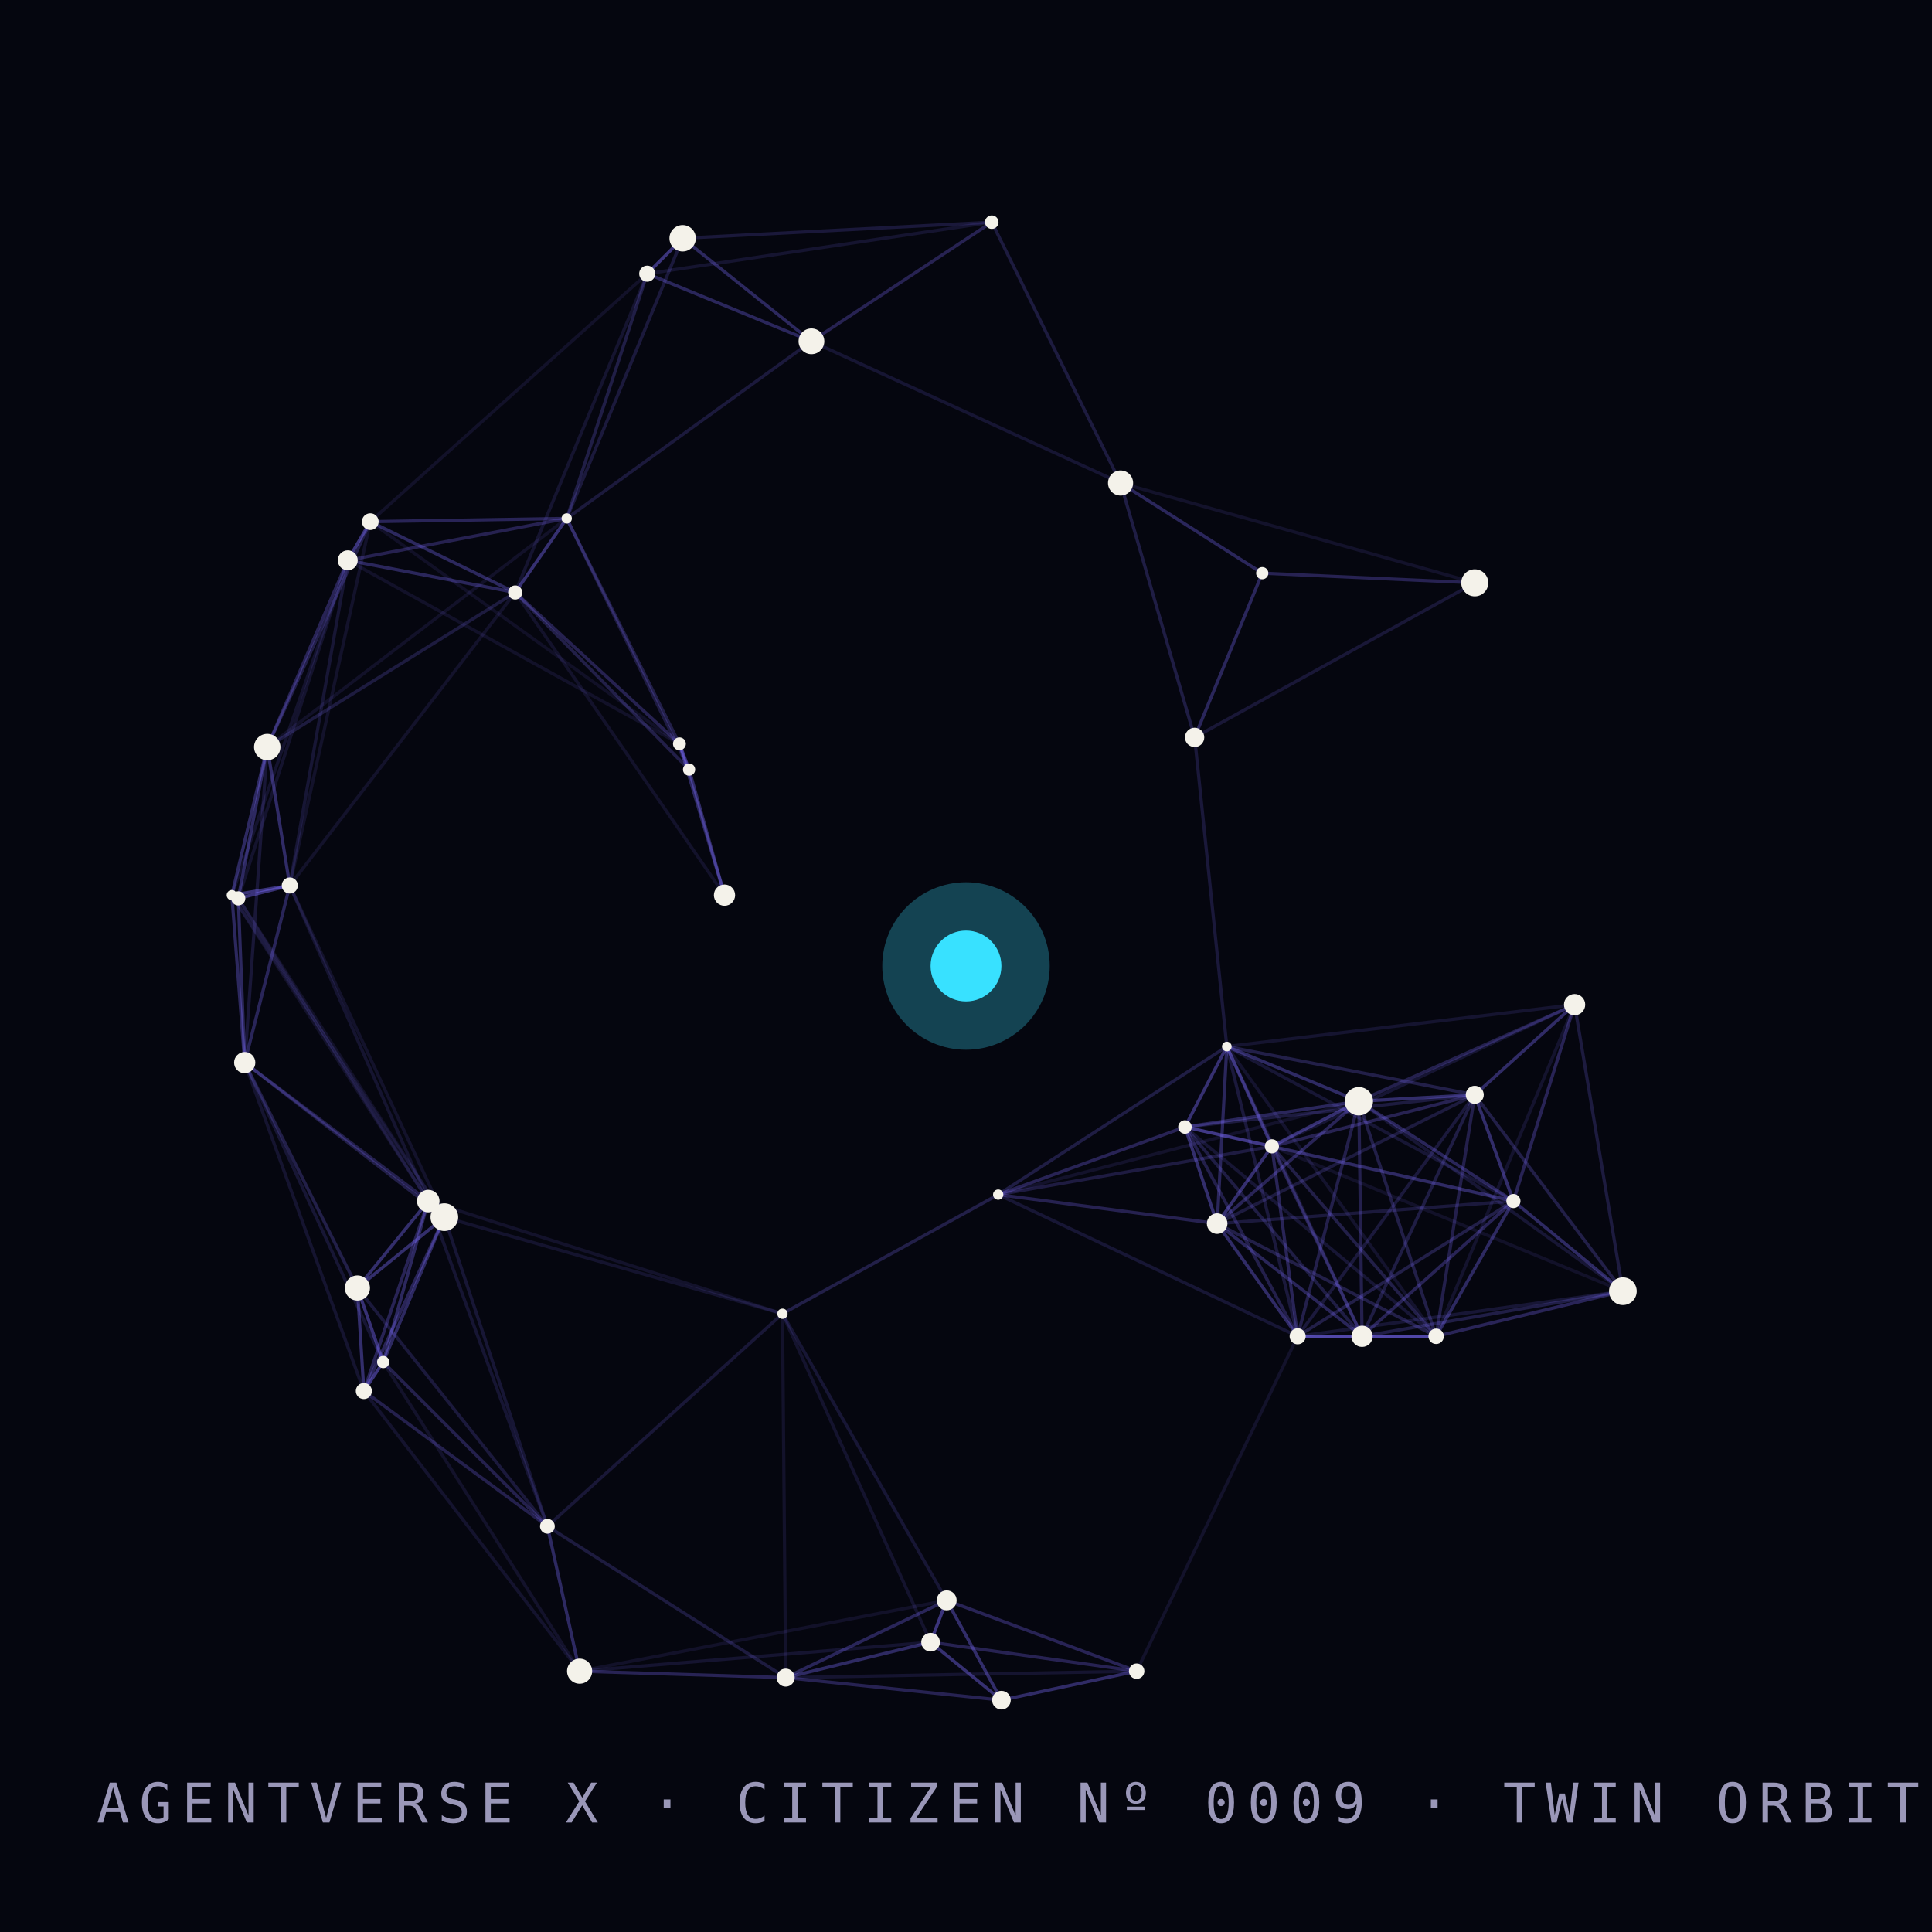
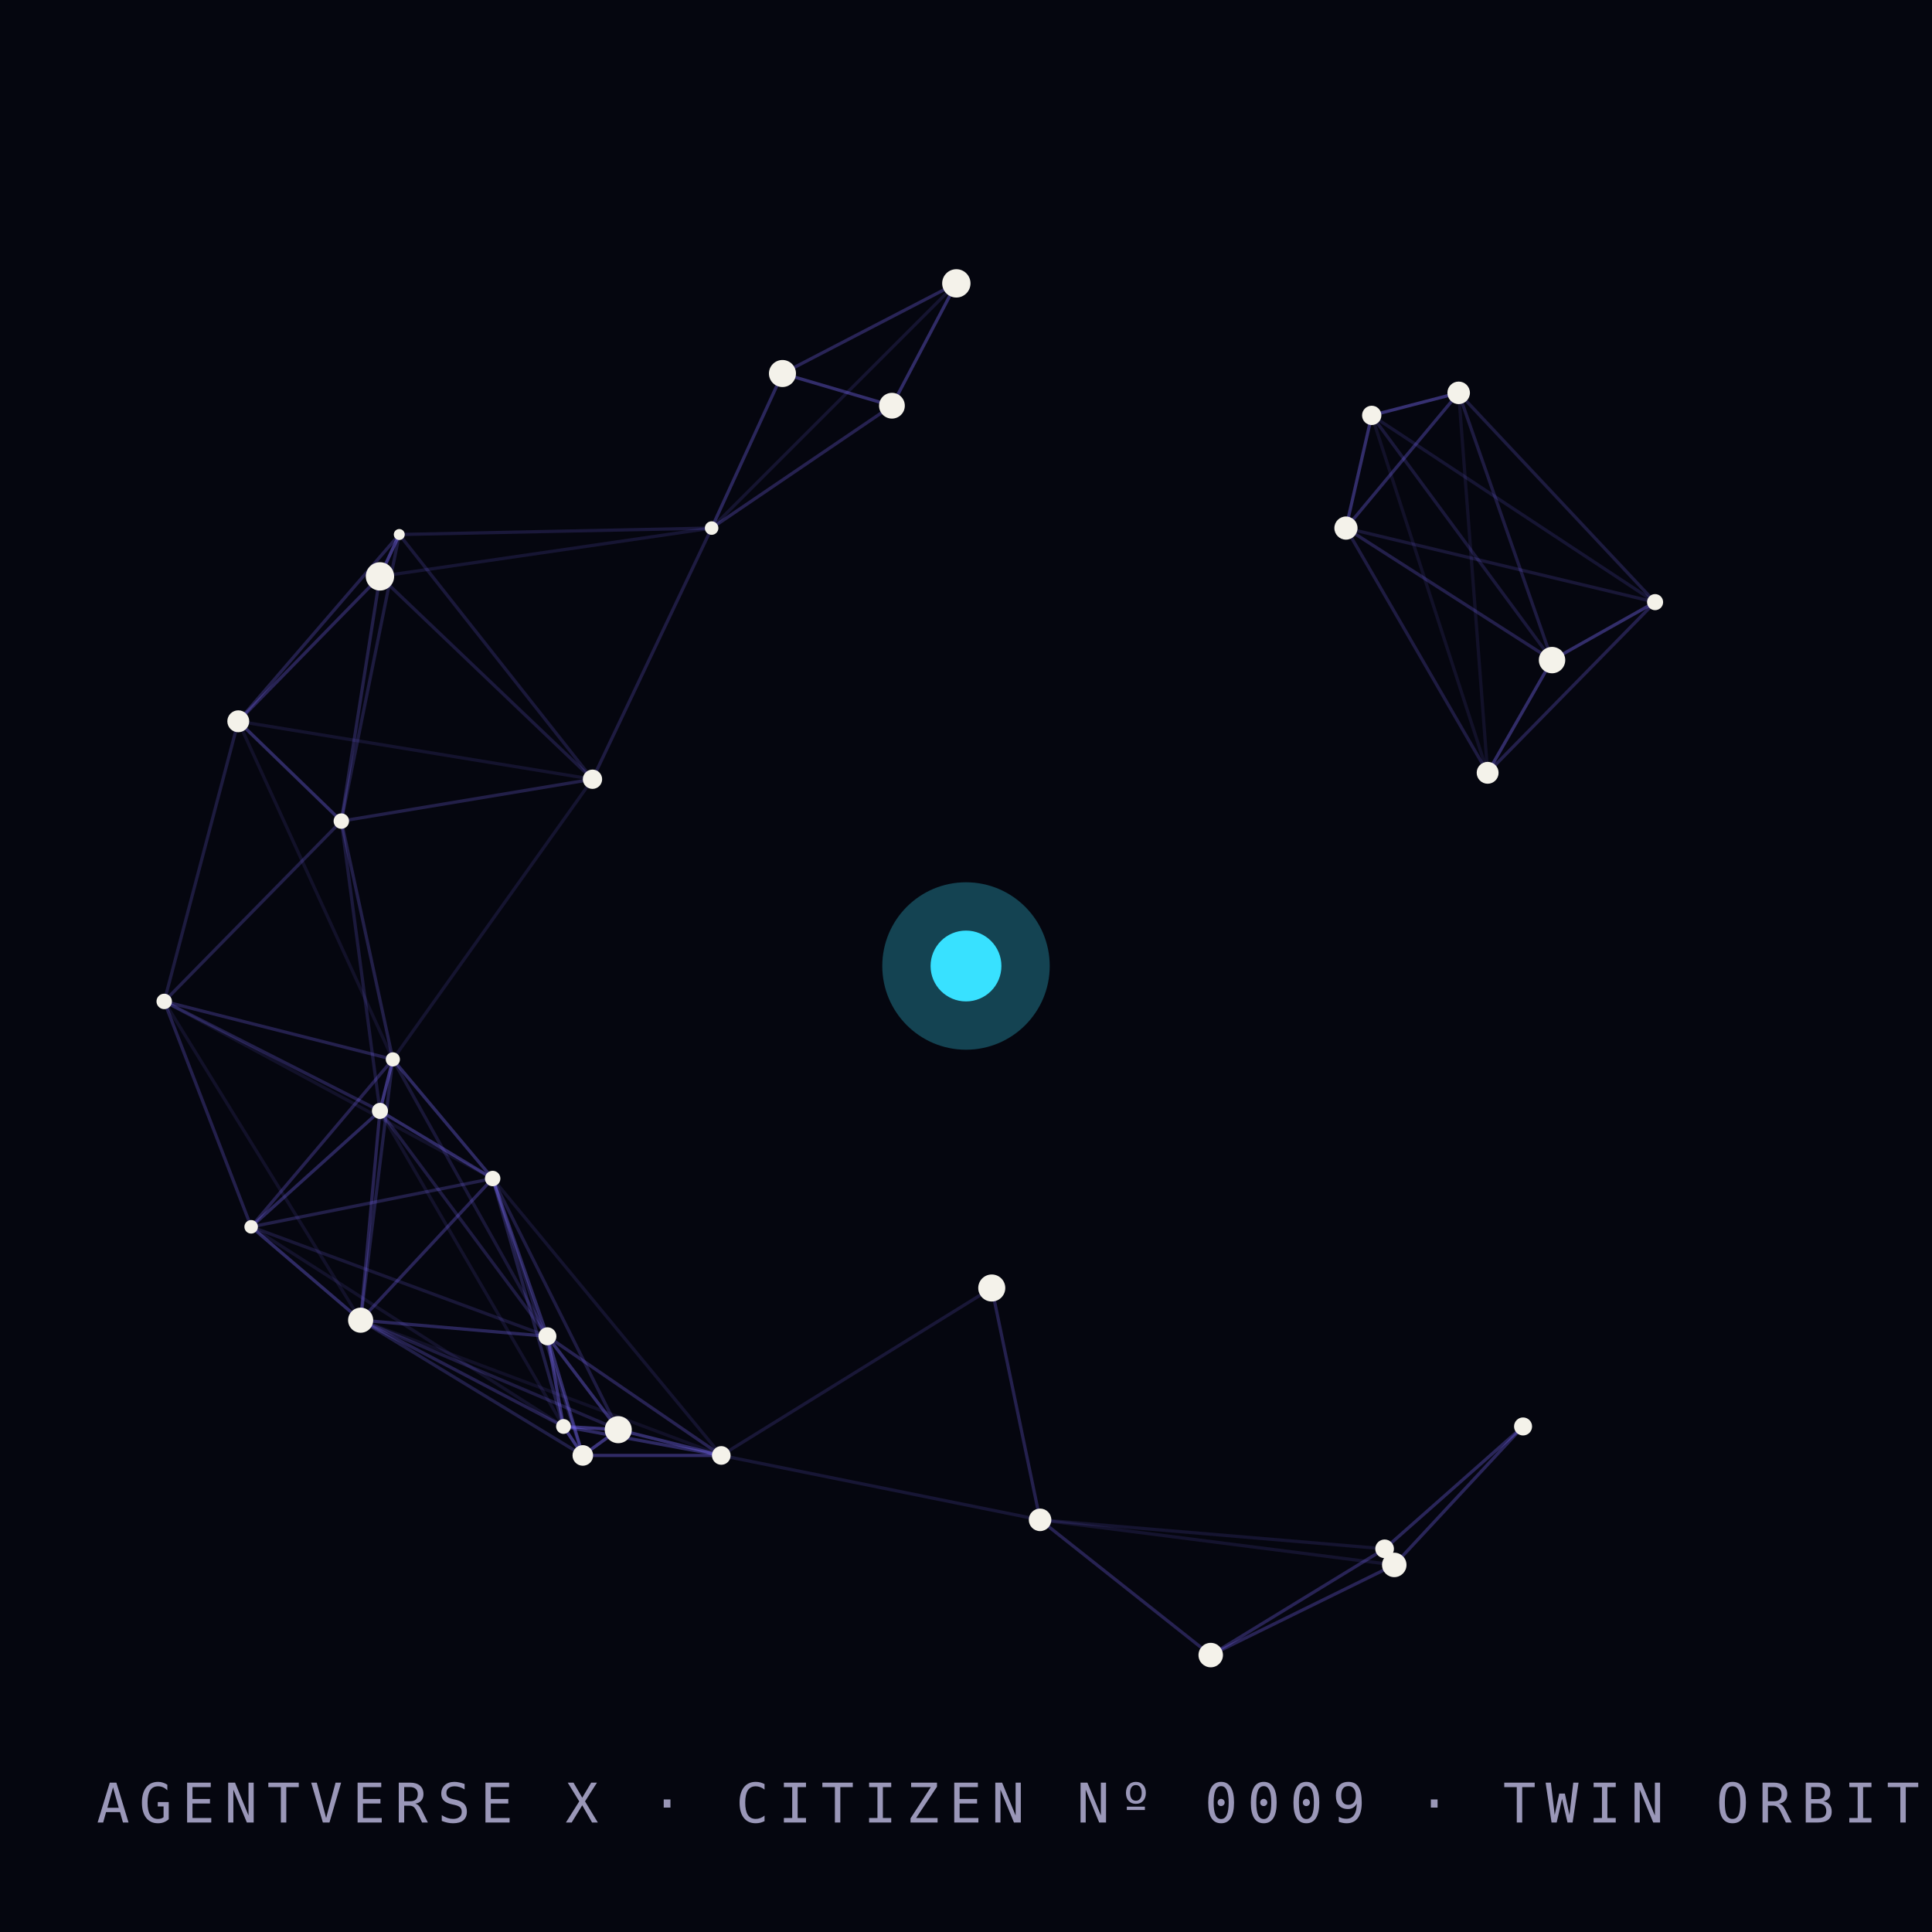
<svg xmlns="http://www.w3.org/2000/svg" width="600" height="600" viewBox="0 0 600 600">
  <rect width="600" height="600" fill="#05060f" />
-   <line x1="289" y1="510" x2="294" y2="497" stroke="#7c6cff" stroke-width="1" opacity="0.45" />
-   <line x1="289" y1="510" x2="244" y2="521" stroke="#7c6cff" stroke-width="1" opacity="0.35" />
-   <line x1="289" y1="510" x2="180" y2="519" stroke="#7c6cff" stroke-width="1" opacity="0.14" />
-   <line x1="289" y1="510" x2="353" y2="519" stroke="#7c6cff" stroke-width="1" opacity="0.28" />
-   <line x1="289" y1="510" x2="243" y2="408" stroke="#7c6cff" stroke-width="1" opacity="0.13" />
-   <line x1="289" y1="510" x2="311" y2="528" stroke="#7c6cff" stroke-width="1" opacity="0.41" />
-   <line x1="371" y1="229" x2="348" y2="150" stroke="#7c6cff" stroke-width="1" opacity="0.22" />
-   <line x1="371" y1="229" x2="392" y2="178" stroke="#7c6cff" stroke-width="1" opacity="0.32" />
-   <line x1="371" y1="229" x2="458" y2="181" stroke="#7c6cff" stroke-width="1" opacity="0.17" />
-   <line x1="371" y1="229" x2="381" y2="325" stroke="#7c6cff" stroke-width="1" opacity="0.18" />
-   <line x1="176" y1="161" x2="214" y2="239" stroke="#7c6cff" stroke-width="1" opacity="0.21" />
-   <line x1="176" y1="161" x2="252" y2="106" stroke="#7c6cff" stroke-width="1" opacity="0.19" />
-   <line x1="176" y1="161" x2="211" y2="231" stroke="#7c6cff" stroke-width="1" opacity="0.24" />
-   <line x1="176" y1="161" x2="160" y2="184" stroke="#7c6cff" stroke-width="1" opacity="0.41" />
-   <line x1="176" y1="161" x2="201" y2="85" stroke="#7c6cff" stroke-width="1" opacity="0.23" />
-   <line x1="176" y1="161" x2="83" y2="232" stroke="#7c6cff" stroke-width="1" opacity="0.11" />
-   <line x1="176" y1="161" x2="108" y2="174" stroke="#7c6cff" stroke-width="1" opacity="0.27" />
-   <line x1="176" y1="161" x2="212" y2="74" stroke="#7c6cff" stroke-width="1" opacity="0.19" />
-   <line x1="176" y1="161" x2="115" y2="162" stroke="#7c6cff" stroke-width="1" opacity="0.30" />
-   <line x1="214" y1="239" x2="211" y2="231" stroke="#7c6cff" stroke-width="1" opacity="0.47" />
-   <line x1="214" y1="239" x2="160" y2="184" stroke="#7c6cff" stroke-width="1" opacity="0.24" />
-   <line x1="214" y1="239" x2="225" y2="278" stroke="#7c6cff" stroke-width="1" opacity="0.36" />
-   <line x1="308" y1="69" x2="348" y2="150" stroke="#7c6cff" stroke-width="1" opacity="0.20" />
-   <line x1="308" y1="69" x2="252" y2="106" stroke="#7c6cff" stroke-width="1" opacity="0.28" />
-   <line x1="308" y1="69" x2="201" y2="85" stroke="#7c6cff" stroke-width="1" opacity="0.14" />
-   <line x1="308" y1="69" x2="212" y2="74" stroke="#7c6cff" stroke-width="1" opacity="0.18" />
-   <line x1="113" y1="432" x2="76" y2="330" stroke="#7c6cff" stroke-width="1" opacity="0.14" />
-   <line x1="113" y1="432" x2="133" y2="373" stroke="#7c6cff" stroke-width="1" opacity="0.29" />
-   <line x1="113" y1="432" x2="170" y2="474" stroke="#7c6cff" stroke-width="1" opacity="0.26" />
-   <line x1="113" y1="432" x2="119" y2="423" stroke="#7c6cff" stroke-width="1" opacity="0.46" />
-   <line x1="113" y1="432" x2="111" y2="400" stroke="#7c6cff" stroke-width="1" opacity="0.39" />
-   <line x1="113" y1="432" x2="138" y2="378" stroke="#7c6cff" stroke-width="1" opacity="0.30" />
-   <line x1="113" y1="432" x2="180" y2="519" stroke="#7c6cff" stroke-width="1" opacity="0.13" />
-   <line x1="348" y1="150" x2="252" y2="106" stroke="#7c6cff" stroke-width="1" opacity="0.15" />
-   <line x1="348" y1="150" x2="392" y2="178" stroke="#7c6cff" stroke-width="1" opacity="0.32" />
-   <line x1="348" y1="150" x2="458" y2="181" stroke="#7c6cff" stroke-width="1" opacity="0.12" />
-   <line x1="310" y1="371" x2="368" y2="350" stroke="#7c6cff" stroke-width="1" opacity="0.29" />
-   <line x1="310" y1="371" x2="403" y2="415" stroke="#7c6cff" stroke-width="1" opacity="0.16" />
-   <line x1="310" y1="371" x2="381" y2="325" stroke="#7c6cff" stroke-width="1" opacity="0.22" />
-   <line x1="310" y1="371" x2="378" y2="380" stroke="#7c6cff" stroke-width="1" opacity="0.27" />
-   <line x1="310" y1="371" x2="422" y2="342" stroke="#7c6cff" stroke-width="1" opacity="0.12" />
-   <line x1="310" y1="371" x2="243" y2="408" stroke="#7c6cff" stroke-width="1" opacity="0.24" />
-   <line x1="310" y1="371" x2="395" y2="356" stroke="#7c6cff" stroke-width="1" opacity="0.21" />
-   <line x1="252" y1="106" x2="201" y2="85" stroke="#7c6cff" stroke-width="1" opacity="0.32" />
-   <line x1="252" y1="106" x2="212" y2="74" stroke="#7c6cff" stroke-width="1" opacity="0.33" />
-   <line x1="211" y1="231" x2="160" y2="184" stroke="#7c6cff" stroke-width="1" opacity="0.27" />
-   <line x1="211" y1="231" x2="108" y2="174" stroke="#7c6cff" stroke-width="1" opacity="0.11" />
-   <line x1="211" y1="231" x2="225" y2="278" stroke="#7c6cff" stroke-width="1" opacity="0.34" />
-   <line x1="211" y1="231" x2="115" y2="162" stroke="#7c6cff" stroke-width="1" opacity="0.10" />
-   <line x1="458" y1="340" x2="504" y2="401" stroke="#7c6cff" stroke-width="1" opacity="0.24" />
-   <line x1="458" y1="340" x2="423" y2="415" stroke="#7c6cff" stroke-width="1" opacity="0.22" />
-   <line x1="458" y1="340" x2="368" y2="350" stroke="#7c6cff" stroke-width="1" opacity="0.20" />
-   <line x1="458" y1="340" x2="403" y2="415" stroke="#7c6cff" stroke-width="1" opacity="0.19" />
-   <line x1="458" y1="340" x2="381" y2="325" stroke="#7c6cff" stroke-width="1" opacity="0.24" />
-   <line x1="458" y1="340" x2="470" y2="373" stroke="#7c6cff" stroke-width="1" opacity="0.38" />
-   <line x1="458" y1="340" x2="378" y2="380" stroke="#7c6cff" stroke-width="1" opacity="0.20" />
-   <line x1="458" y1="340" x2="422" y2="342" stroke="#7c6cff" stroke-width="1" opacity="0.38" />
-   <line x1="458" y1="340" x2="446" y2="415" stroke="#7c6cff" stroke-width="1" opacity="0.25" />
-   <line x1="458" y1="340" x2="489" y2="312" stroke="#7c6cff" stroke-width="1" opacity="0.36" />
-   <line x1="458" y1="340" x2="395" y2="356" stroke="#7c6cff" stroke-width="1" opacity="0.28" />
-   <line x1="76" y1="330" x2="133" y2="373" stroke="#7c6cff" stroke-width="1" opacity="0.26" />
-   <line x1="76" y1="330" x2="119" y2="423" stroke="#7c6cff" stroke-width="1" opacity="0.16" />
-   <line x1="76" y1="330" x2="111" y2="400" stroke="#7c6cff" stroke-width="1" opacity="0.24" />
-   <line x1="76" y1="330" x2="74" y2="279" stroke="#7c6cff" stroke-width="1" opacity="0.33" />
-   <line x1="76" y1="330" x2="72" y2="278" stroke="#7c6cff" stroke-width="1" opacity="0.33" />
-   <line x1="76" y1="330" x2="138" y2="378" stroke="#7c6cff" stroke-width="1" opacity="0.24" />
-   <line x1="76" y1="330" x2="83" y2="232" stroke="#7c6cff" stroke-width="1" opacity="0.17" />
-   <line x1="76" y1="330" x2="90" y2="275" stroke="#7c6cff" stroke-width="1" opacity="0.31" />
-   <line x1="133" y1="373" x2="170" y2="474" stroke="#7c6cff" stroke-width="1" opacity="0.15" />
-   <line x1="133" y1="373" x2="119" y2="423" stroke="#7c6cff" stroke-width="1" opacity="0.33" />
-   <line x1="133" y1="373" x2="111" y2="400" stroke="#7c6cff" stroke-width="1" opacity="0.39" />
-   <line x1="133" y1="373" x2="74" y2="279" stroke="#7c6cff" stroke-width="1" opacity="0.13" />
-   <line x1="133" y1="373" x2="72" y2="278" stroke="#7c6cff" stroke-width="1" opacity="0.12" />
-   <line x1="133" y1="373" x2="138" y2="378" stroke="#7c6cff" stroke-width="1" opacity="0.48" />
-   <line x1="133" y1="373" x2="90" y2="275" stroke="#7c6cff" stroke-width="1" opacity="0.14" />
-   <line x1="133" y1="373" x2="243" y2="408" stroke="#7c6cff" stroke-width="1" opacity="0.12" />
-   <line x1="504" y1="401" x2="423" y2="415" stroke="#7c6cff" stroke-width="1" opacity="0.23" />
-   <line x1="504" y1="401" x2="403" y2="415" stroke="#7c6cff" stroke-width="1" opacity="0.16" />
-   <line x1="504" y1="401" x2="470" y2="373" stroke="#7c6cff" stroke-width="1" opacity="0.35" />
-   <line x1="504" y1="401" x2="422" y2="342" stroke="#7c6cff" stroke-width="1" opacity="0.16" />
-   <line x1="504" y1="401" x2="446" y2="415" stroke="#7c6cff" stroke-width="1" opacity="0.30" />
-   <line x1="504" y1="401" x2="489" y2="312" stroke="#7c6cff" stroke-width="1" opacity="0.20" />
-   <line x1="504" y1="401" x2="395" y2="356" stroke="#7c6cff" stroke-width="1" opacity="0.11" />
-   <line x1="160" y1="184" x2="201" y2="85" stroke="#7c6cff" stroke-width="1" opacity="0.14" />
-   <line x1="160" y1="184" x2="83" y2="232" stroke="#7c6cff" stroke-width="1" opacity="0.20" />
-   <line x1="160" y1="184" x2="90" y2="275" stroke="#7c6cff" stroke-width="1" opacity="0.12" />
-   <line x1="160" y1="184" x2="108" y2="174" stroke="#7c6cff" stroke-width="1" opacity="0.32" />
-   <line x1="160" y1="184" x2="225" y2="278" stroke="#7c6cff" stroke-width="1" opacity="0.12" />
-   <line x1="160" y1="184" x2="115" y2="162" stroke="#7c6cff" stroke-width="1" opacity="0.33" />
-   <line x1="201" y1="85" x2="212" y2="74" stroke="#7c6cff" stroke-width="1" opacity="0.45" />
-   <line x1="201" y1="85" x2="115" y2="162" stroke="#7c6cff" stroke-width="1" opacity="0.11" />
-   <line x1="392" y1="178" x2="458" y2="181" stroke="#7c6cff" stroke-width="1" opacity="0.28" />
-   <line x1="170" y1="474" x2="119" y2="423" stroke="#7c6cff" stroke-width="1" opacity="0.26" />
-   <line x1="170" y1="474" x2="111" y2="400" stroke="#7c6cff" stroke-width="1" opacity="0.19" />
-   <line x1="170" y1="474" x2="138" y2="378" stroke="#7c6cff" stroke-width="1" opacity="0.16" />
-   <line x1="170" y1="474" x2="244" y2="521" stroke="#7c6cff" stroke-width="1" opacity="0.20" />
-   <line x1="170" y1="474" x2="180" y2="519" stroke="#7c6cff" stroke-width="1" opacity="0.34" />
-   <line x1="170" y1="474" x2="243" y2="408" stroke="#7c6cff" stroke-width="1" opacity="0.17" />
-   <line x1="423" y1="415" x2="368" y2="350" stroke="#7c6cff" stroke-width="1" opacity="0.22" />
-   <line x1="423" y1="415" x2="403" y2="415" stroke="#7c6cff" stroke-width="1" opacity="0.43" />
-   <line x1="423" y1="415" x2="381" y2="325" stroke="#7c6cff" stroke-width="1" opacity="0.17" />
-   <line x1="423" y1="415" x2="470" y2="373" stroke="#7c6cff" stroke-width="1" opacity="0.29" />
-   <line x1="423" y1="415" x2="378" y2="380" stroke="#7c6cff" stroke-width="1" opacity="0.31" />
-   <line x1="423" y1="415" x2="422" y2="342" stroke="#7c6cff" stroke-width="1" opacity="0.26" />
-   <line x1="423" y1="415" x2="446" y2="415" stroke="#7c6cff" stroke-width="1" opacity="0.42" />
-   <line x1="423" y1="415" x2="395" y2="356" stroke="#7c6cff" stroke-width="1" opacity="0.28" />
-   <line x1="294" y1="497" x2="244" y2="521" stroke="#7c6cff" stroke-width="1" opacity="0.31" />
-   <line x1="294" y1="497" x2="180" y2="519" stroke="#7c6cff" stroke-width="1" opacity="0.11" />
-   <line x1="294" y1="497" x2="353" y2="519" stroke="#7c6cff" stroke-width="1" opacity="0.29" />
-   <line x1="294" y1="497" x2="243" y2="408" stroke="#7c6cff" stroke-width="1" opacity="0.16" />
-   <line x1="294" y1="497" x2="311" y2="528" stroke="#7c6cff" stroke-width="1" opacity="0.38" />
-   <line x1="368" y1="350" x2="403" y2="415" stroke="#7c6cff" stroke-width="1" opacity="0.25" />
-   <line x1="368" y1="350" x2="381" y2="325" stroke="#7c6cff" stroke-width="1" opacity="0.41" />
-   <line x1="368" y1="350" x2="470" y2="373" stroke="#7c6cff" stroke-width="1" opacity="0.15" />
-   <line x1="368" y1="350" x2="378" y2="380" stroke="#7c6cff" stroke-width="1" opacity="0.39" />
-   <line x1="368" y1="350" x2="422" y2="342" stroke="#7c6cff" stroke-width="1" opacity="0.32" />
-   <line x1="368" y1="350" x2="446" y2="415" stroke="#7c6cff" stroke-width="1" opacity="0.16" />
-   <line x1="368" y1="350" x2="395" y2="356" stroke="#7c6cff" stroke-width="1" opacity="0.41" />
-   <line x1="403" y1="415" x2="381" y2="325" stroke="#7c6cff" stroke-width="1" opacity="0.19" />
-   <line x1="403" y1="415" x2="470" y2="373" stroke="#7c6cff" stroke-width="1" opacity="0.24" />
-   <line x1="403" y1="415" x2="378" y2="380" stroke="#7c6cff" stroke-width="1" opacity="0.36" />
-   <line x1="403" y1="415" x2="422" y2="342" stroke="#7c6cff" stroke-width="1" opacity="0.25" />
-   <line x1="403" y1="415" x2="446" y2="415" stroke="#7c6cff" stroke-width="1" opacity="0.36" />
-   <line x1="403" y1="415" x2="353" y2="519" stroke="#7c6cff" stroke-width="1" opacity="0.12" />
-   <line x1="403" y1="415" x2="395" y2="356" stroke="#7c6cff" stroke-width="1" opacity="0.30" />
-   <line x1="119" y1="423" x2="111" y2="400" stroke="#7c6cff" stroke-width="1" opacity="0.42" />
-   <line x1="119" y1="423" x2="138" y2="378" stroke="#7c6cff" stroke-width="1" opacity="0.34" />
-   <line x1="119" y1="423" x2="180" y2="519" stroke="#7c6cff" stroke-width="1" opacity="0.12" />
-   <line x1="111" y1="400" x2="138" y2="378" stroke="#7c6cff" stroke-width="1" opacity="0.39" />
-   <line x1="381" y1="325" x2="470" y2="373" stroke="#7c6cff" stroke-width="1" opacity="0.16" />
-   <line x1="381" y1="325" x2="378" y2="380" stroke="#7c6cff" stroke-width="1" opacity="0.32" />
-   <line x1="381" y1="325" x2="422" y2="342" stroke="#7c6cff" stroke-width="1" opacity="0.35" />
-   <line x1="381" y1="325" x2="446" y2="415" stroke="#7c6cff" stroke-width="1" opacity="0.13" />
-   <line x1="381" y1="325" x2="489" y2="312" stroke="#7c6cff" stroke-width="1" opacity="0.14" />
-   <line x1="381" y1="325" x2="395" y2="356" stroke="#7c6cff" stroke-width="1" opacity="0.39" />
-   <line x1="74" y1="279" x2="72" y2="278" stroke="#7c6cff" stroke-width="1" opacity="0.49" />
-   <line x1="74" y1="279" x2="138" y2="378" stroke="#7c6cff" stroke-width="1" opacity="0.11" />
-   <line x1="74" y1="279" x2="83" y2="232" stroke="#7c6cff" stroke-width="1" opacity="0.34" />
-   <line x1="74" y1="279" x2="90" y2="275" stroke="#7c6cff" stroke-width="1" opacity="0.44" />
-   <line x1="74" y1="279" x2="108" y2="174" stroke="#7c6cff" stroke-width="1" opacity="0.13" />
-   <line x1="72" y1="278" x2="138" y2="378" stroke="#7c6cff" stroke-width="1" opacity="0.10" />
-   <line x1="72" y1="278" x2="83" y2="232" stroke="#7c6cff" stroke-width="1" opacity="0.34" />
-   <line x1="72" y1="278" x2="90" y2="275" stroke="#7c6cff" stroke-width="1" opacity="0.44" />
-   <line x1="72" y1="278" x2="108" y2="174" stroke="#7c6cff" stroke-width="1" opacity="0.13" />
-   <line x1="470" y1="373" x2="378" y2="380" stroke="#7c6cff" stroke-width="1" opacity="0.19" />
-   <line x1="470" y1="373" x2="422" y2="342" stroke="#7c6cff" stroke-width="1" opacity="0.31" />
-   <line x1="470" y1="373" x2="446" y2="415" stroke="#7c6cff" stroke-width="1" opacity="0.34" />
-   <line x1="470" y1="373" x2="489" y2="312" stroke="#7c6cff" stroke-width="1" opacity="0.29" />
-   <line x1="470" y1="373" x2="395" y2="356" stroke="#7c6cff" stroke-width="1" opacity="0.24" />
-   <line x1="138" y1="378" x2="90" y2="275" stroke="#7c6cff" stroke-width="1" opacity="0.12" />
-   <line x1="138" y1="378" x2="243" y2="408" stroke="#7c6cff" stroke-width="1" opacity="0.13" />
-   <line x1="244" y1="521" x2="180" y2="519" stroke="#7c6cff" stroke-width="1" opacity="0.29" />
-   <line x1="244" y1="521" x2="353" y2="519" stroke="#7c6cff" stroke-width="1" opacity="0.14" />
-   <line x1="244" y1="521" x2="243" y2="408" stroke="#7c6cff" stroke-width="1" opacity="0.12" />
-   <line x1="244" y1="521" x2="311" y2="528" stroke="#7c6cff" stroke-width="1" opacity="0.28" />
-   <line x1="83" y1="232" x2="90" y2="275" stroke="#7c6cff" stroke-width="1" opacity="0.36" />
-   <line x1="83" y1="232" x2="108" y2="174" stroke="#7c6cff" stroke-width="1" opacity="0.29" />
-   <line x1="83" y1="232" x2="115" y2="162" stroke="#7c6cff" stroke-width="1" opacity="0.24" />
-   <line x1="90" y1="275" x2="108" y2="174" stroke="#7c6cff" stroke-width="1" opacity="0.16" />
-   <line x1="90" y1="275" x2="115" y2="162" stroke="#7c6cff" stroke-width="1" opacity="0.12" />
-   <line x1="378" y1="380" x2="422" y2="342" stroke="#7c6cff" stroke-width="1" opacity="0.30" />
-   <line x1="378" y1="380" x2="446" y2="415" stroke="#7c6cff" stroke-width="1" opacity="0.24" />
-   <line x1="378" y1="380" x2="395" y2="356" stroke="#7c6cff" stroke-width="1" opacity="0.40" />
-   <line x1="108" y1="174" x2="115" y2="162" stroke="#7c6cff" stroke-width="1" opacity="0.45" />
-   <line x1="422" y1="342" x2="446" y2="415" stroke="#7c6cff" stroke-width="1" opacity="0.24" />
-   <line x1="422" y1="342" x2="489" y2="312" stroke="#7c6cff" stroke-width="1" opacity="0.26" />
-   <line x1="422" y1="342" x2="395" y2="356" stroke="#7c6cff" stroke-width="1" opacity="0.40" />
-   <line x1="446" y1="415" x2="489" y2="312" stroke="#7c6cff" stroke-width="1" opacity="0.13" />
-   <line x1="446" y1="415" x2="395" y2="356" stroke="#7c6cff" stroke-width="1" opacity="0.24" />
-   <line x1="353" y1="519" x2="311" y2="528" stroke="#7c6cff" stroke-width="1" opacity="0.36" />
-   <line x1="489" y1="312" x2="395" y2="356" stroke="#7c6cff" stroke-width="1" opacity="0.15" />
-   <circle cx="289" cy="510" r="2.9" fill="#f4f2ea" />
-   <circle cx="371" cy="229" r="3.0" fill="#f4f2ea" />
-   <circle cx="176" cy="161" r="1.6" fill="#f4f2ea" />
-   <circle cx="214" cy="239" r="1.9" fill="#f4f2ea" />
-   <circle cx="308" cy="69" r="2.1" fill="#f4f2ea" />
-   <circle cx="113" cy="432" r="2.5" fill="#f4f2ea" />
-   <circle cx="348" cy="150" r="3.9" fill="#f4f2ea" />
-   <circle cx="310" cy="371" r="1.6" fill="#f4f2ea" />
-   <circle cx="252" cy="106" r="4.0" fill="#f4f2ea" />
-   <circle cx="211" cy="231" r="2.0" fill="#f4f2ea" />
-   <circle cx="458" cy="340" r="2.8" fill="#f4f2ea" />
-   <circle cx="76" cy="330" r="3.3" fill="#f4f2ea" />
-   <circle cx="133" cy="373" r="3.5" fill="#f4f2ea" />
-   <circle cx="504" cy="401" r="4.3" fill="#f4f2ea" />
-   <circle cx="160" cy="184" r="2.2" fill="#f4f2ea" />
-   <circle cx="201" cy="85" r="2.5" fill="#f4f2ea" />
-   <circle cx="392" cy="178" r="1.9" fill="#f4f2ea" />
-   <circle cx="170" cy="474" r="2.3" fill="#f4f2ea" />
-   <circle cx="423" cy="415" r="3.3" fill="#f4f2ea" />
-   <circle cx="294" cy="497" r="3.1" fill="#f4f2ea" />
-   <circle cx="458" cy="181" r="4.2" fill="#f4f2ea" />
-   <circle cx="368" cy="350" r="2.1" fill="#f4f2ea" />
-   <circle cx="403" cy="415" r="2.5" fill="#f4f2ea" />
-   <circle cx="119" cy="423" r="1.9" fill="#f4f2ea" />
-   <circle cx="111" cy="400" r="3.9" fill="#f4f2ea" />
-   <circle cx="381" cy="325" r="1.5" fill="#f4f2ea" />
-   <circle cx="74" cy="279" r="2.2" fill="#f4f2ea" />
-   <circle cx="72" cy="278" r="1.6" fill="#f4f2ea" />
-   <circle cx="470" cy="373" r="2.2" fill="#f4f2ea" />
-   <circle cx="138" cy="378" r="4.3" fill="#f4f2ea" />
-   <circle cx="244" cy="521" r="2.8" fill="#f4f2ea" />
-   <circle cx="180" cy="519" r="3.9" fill="#f4f2ea" />
-   <circle cx="83" cy="232" r="4.1" fill="#f4f2ea" />
-   <circle cx="90" cy="275" r="2.5" fill="#f4f2ea" />
-   <circle cx="378" cy="380" r="3.2" fill="#f4f2ea" />
-   <circle cx="108" cy="174" r="3.1" fill="#f4f2ea" />
-   <circle cx="422" cy="342" r="4.4" fill="#f4f2ea" />
-   <circle cx="446" cy="415" r="2.4" fill="#f4f2ea" />
-   <circle cx="225" cy="278" r="3.3" fill="#f4f2ea" />
-   <circle cx="212" cy="74" r="4.1" fill="#f4f2ea" />
-   <circle cx="353" cy="519" r="2.4" fill="#f4f2ea" />
-   <circle cx="489" cy="312" r="3.3" fill="#f4f2ea" />
-   <circle cx="243" cy="408" r="1.6" fill="#f4f2ea" />
-   <circle cx="115" cy="162" r="2.6" fill="#f4f2ea" />
-   <circle cx="395" cy="356" r="2.2" fill="#f4f2ea" />
-   <circle cx="311" cy="528" r="2.9" fill="#f4f2ea" />
+   <line x1="184" y1="242" x2="118" y2="179" stroke="#7c6cff" stroke-width="1" opacity="0.19" />
+   <line x1="184" y1="242" x2="221" y2="164" stroke="#7c6cff" stroke-width="1" opacity="0.21" />
+   <line x1="184" y1="242" x2="124" y2="166" stroke="#7c6cff" stroke-width="1" opacity="0.18" />
+   <line x1="184" y1="242" x2="122" y2="329" stroke="#7c6cff" stroke-width="1" opacity="0.14" />
+   <line x1="184" y1="242" x2="74" y2="224" stroke="#7c6cff" stroke-width="1" opacity="0.13" />
+   <line x1="184" y1="242" x2="106" y2="255" stroke="#7c6cff" stroke-width="1" opacity="0.24" />
+   <line x1="224" y1="452" x2="181" y2="452" stroke="#7c6cff" stroke-width="1" opacity="0.36" />
+   <line x1="224" y1="452" x2="112" y2="410" stroke="#7c6cff" stroke-width="1" opacity="0.10" />
+   <line x1="224" y1="452" x2="153" y2="366" stroke="#7c6cff" stroke-width="1" opacity="0.13" />
+   <line x1="224" y1="452" x2="175" y2="443" stroke="#7c6cff" stroke-width="1" opacity="0.34" />
+   <line x1="224" y1="452" x2="323" y2="472" stroke="#7c6cff" stroke-width="1" opacity="0.16" />
+   <line x1="224" y1="452" x2="308" y2="400" stroke="#7c6cff" stroke-width="1" opacity="0.17" />
+   <line x1="224" y1="452" x2="192" y2="444" stroke="#7c6cff" stroke-width="1" opacity="0.39" />
+   <line x1="224" y1="452" x2="170" y2="415" stroke="#7c6cff" stroke-width="1" opacity="0.28" />
+   <line x1="514" y1="187" x2="462" y2="240" stroke="#7c6cff" stroke-width="1" opacity="0.25" />
+   <line x1="514" y1="187" x2="426" y2="129" stroke="#7c6cff" stroke-width="1" opacity="0.15" />
+   <line x1="514" y1="187" x2="453" y2="122" stroke="#7c6cff" stroke-width="1" opacity="0.20" />
+   <line x1="514" y1="187" x2="418" y2="164" stroke="#7c6cff" stroke-width="1" opacity="0.17" />
+   <line x1="514" y1="187" x2="482" y2="205" stroke="#7c6cff" stroke-width="1" opacity="0.38" />
+   <line x1="181" y1="452" x2="112" y2="410" stroke="#7c6cff" stroke-width="1" opacity="0.23" />
+   <line x1="181" y1="452" x2="153" y2="366" stroke="#7c6cff" stroke-width="1" opacity="0.20" />
+   <line x1="181" y1="452" x2="175" y2="443" stroke="#7c6cff" stroke-width="1" opacity="0.46" />
+   <line x1="181" y1="452" x2="192" y2="444" stroke="#7c6cff" stroke-width="1" opacity="0.45" />
+   <line x1="181" y1="452" x2="170" y2="415" stroke="#7c6cff" stroke-width="1" opacity="0.37" />
+   <line x1="118" y1="179" x2="221" y2="164" stroke="#7c6cff" stroke-width="1" opacity="0.15" />
+   <line x1="118" y1="179" x2="124" y2="166" stroke="#7c6cff" stroke-width="1" opacity="0.45" />
+   <line x1="118" y1="179" x2="74" y2="224" stroke="#7c6cff" stroke-width="1" opacity="0.29" />
+   <line x1="118" y1="179" x2="106" y2="255" stroke="#7c6cff" stroke-width="1" opacity="0.24" />
+   <line x1="112" y1="410" x2="153" y2="366" stroke="#7c6cff" stroke-width="1" opacity="0.30" />
+   <line x1="112" y1="410" x2="175" y2="443" stroke="#7c6cff" stroke-width="1" opacity="0.26" />
+   <line x1="112" y1="410" x2="118" y2="345" stroke="#7c6cff" stroke-width="1" opacity="0.28" />
+   <line x1="112" y1="410" x2="192" y2="444" stroke="#7c6cff" stroke-width="1" opacity="0.21" />
+   <line x1="112" y1="410" x2="78" y2="381" stroke="#7c6cff" stroke-width="1" opacity="0.35" />
+   <line x1="112" y1="410" x2="122" y2="329" stroke="#7c6cff" stroke-width="1" opacity="0.23" />
+   <line x1="112" y1="410" x2="170" y2="415" stroke="#7c6cff" stroke-width="1" opacity="0.31" />
+   <line x1="112" y1="410" x2="51" y2="311" stroke="#7c6cff" stroke-width="1" opacity="0.11" />
+   <line x1="153" y1="366" x2="175" y2="443" stroke="#7c6cff" stroke-width="1" opacity="0.23" />
+   <line x1="153" y1="366" x2="118" y2="345" stroke="#7c6cff" stroke-width="1" opacity="0.36" />
+   <line x1="153" y1="366" x2="192" y2="444" stroke="#7c6cff" stroke-width="1" opacity="0.21" />
+   <line x1="153" y1="366" x2="78" y2="381" stroke="#7c6cff" stroke-width="1" opacity="0.24" />
+   <line x1="153" y1="366" x2="122" y2="329" stroke="#7c6cff" stroke-width="1" opacity="0.34" />
+   <line x1="153" y1="366" x2="170" y2="415" stroke="#7c6cff" stroke-width="1" opacity="0.33" />
+   <line x1="153" y1="366" x2="51" y2="311" stroke="#7c6cff" stroke-width="1" opacity="0.11" />
+   <line x1="462" y1="240" x2="426" y2="129" stroke="#7c6cff" stroke-width="1" opacity="0.11" />
+   <line x1="462" y1="240" x2="453" y2="122" stroke="#7c6cff" stroke-width="1" opacity="0.11" />
+   <line x1="462" y1="240" x2="418" y2="164" stroke="#7c6cff" stroke-width="1" opacity="0.21" />
+   <line x1="462" y1="240" x2="482" y2="205" stroke="#7c6cff" stroke-width="1" opacity="0.37" />
+   <line x1="175" y1="443" x2="118" y2="345" stroke="#7c6cff" stroke-width="1" opacity="0.12" />
+   <line x1="175" y1="443" x2="192" y2="444" stroke="#7c6cff" stroke-width="1" opacity="0.44" />
+   <line x1="175" y1="443" x2="78" y2="381" stroke="#7c6cff" stroke-width="1" opacity="0.12" />
+   <line x1="175" y1="443" x2="170" y2="415" stroke="#7c6cff" stroke-width="1" opacity="0.41" />
+   <line x1="430" y1="481" x2="323" y2="472" stroke="#7c6cff" stroke-width="1" opacity="0.14" />
+   <line x1="430" y1="481" x2="433" y2="486" stroke="#7c6cff" stroke-width="1" opacity="0.48" />
+   <line x1="430" y1="481" x2="376" y2="514" stroke="#7c6cff" stroke-width="1" opacity="0.29" />
+   <line x1="430" y1="481" x2="473" y2="443" stroke="#7c6cff" stroke-width="1" opacity="0.31" />
+   <line x1="323" y1="472" x2="308" y2="400" stroke="#7c6cff" stroke-width="1" opacity="0.26" />
+   <line x1="323" y1="472" x2="433" y2="486" stroke="#7c6cff" stroke-width="1" opacity="0.13" />
+   <line x1="323" y1="472" x2="376" y2="514" stroke="#7c6cff" stroke-width="1" opacity="0.28" />
+   <line x1="297" y1="88" x2="221" y2="164" stroke="#7c6cff" stroke-width="1" opacity="0.14" />
+   <line x1="297" y1="88" x2="243" y2="116" stroke="#7c6cff" stroke-width="1" opacity="0.30" />
+   <line x1="297" y1="88" x2="277" y2="126" stroke="#7c6cff" stroke-width="1" opacity="0.36" />
+   <line x1="221" y1="164" x2="124" y2="166" stroke="#7c6cff" stroke-width="1" opacity="0.18" />
+   <line x1="221" y1="164" x2="243" y2="116" stroke="#7c6cff" stroke-width="1" opacity="0.32" />
+   <line x1="221" y1="164" x2="277" y2="126" stroke="#7c6cff" stroke-width="1" opacity="0.27" />
+   <line x1="118" y1="345" x2="78" y2="381" stroke="#7c6cff" stroke-width="1" opacity="0.32" />
+   <line x1="118" y1="345" x2="122" y2="329" stroke="#7c6cff" stroke-width="1" opacity="0.45" />
+   <line x1="118" y1="345" x2="170" y2="415" stroke="#7c6cff" stroke-width="1" opacity="0.21" />
+   <line x1="118" y1="345" x2="51" y2="311" stroke="#7c6cff" stroke-width="1" opacity="0.25" />
+   <line x1="118" y1="345" x2="106" y2="255" stroke="#7c6cff" stroke-width="1" opacity="0.19" />
+   <line x1="192" y1="444" x2="170" y2="415" stroke="#7c6cff" stroke-width="1" opacity="0.38" />
+   <line x1="426" y1="129" x2="453" y2="122" stroke="#7c6cff" stroke-width="1" opacity="0.41" />
+   <line x1="426" y1="129" x2="418" y2="164" stroke="#7c6cff" stroke-width="1" opacity="0.38" />
+   <line x1="426" y1="129" x2="482" y2="205" stroke="#7c6cff" stroke-width="1" opacity="0.18" />
+   <line x1="433" y1="486" x2="376" y2="514" stroke="#7c6cff" stroke-width="1" opacity="0.29" />
+   <line x1="433" y1="486" x2="473" y2="443" stroke="#7c6cff" stroke-width="1" opacity="0.31" />
+   <line x1="453" y1="122" x2="418" y2="164" stroke="#7c6cff" stroke-width="1" opacity="0.32" />
+   <line x1="453" y1="122" x2="482" y2="205" stroke="#7c6cff" stroke-width="1" opacity="0.21" />
+   <line x1="124" y1="166" x2="74" y2="224" stroke="#7c6cff" stroke-width="1" opacity="0.25" />
+   <line x1="124" y1="166" x2="106" y2="255" stroke="#7c6cff" stroke-width="1" opacity="0.20" />
+   <line x1="243" y1="116" x2="277" y2="126" stroke="#7c6cff" stroke-width="1" opacity="0.38" />
+   <line x1="78" y1="381" x2="122" y2="329" stroke="#7c6cff" stroke-width="1" opacity="0.27" />
+   <line x1="78" y1="381" x2="170" y2="415" stroke="#7c6cff" stroke-width="1" opacity="0.17" />
+   <line x1="78" y1="381" x2="51" y2="311" stroke="#7c6cff" stroke-width="1" opacity="0.25" />
+   <line x1="122" y1="329" x2="170" y2="415" stroke="#7c6cff" stroke-width="1" opacity="0.17" />
+   <line x1="122" y1="329" x2="74" y2="224" stroke="#7c6cff" stroke-width="1" opacity="0.11" />
+   <line x1="122" y1="329" x2="51" y2="311" stroke="#7c6cff" stroke-width="1" opacity="0.26" />
+   <line x1="122" y1="329" x2="106" y2="255" stroke="#7c6cff" stroke-width="1" opacity="0.24" />
+   <line x1="418" y1="164" x2="482" y2="205" stroke="#7c6cff" stroke-width="1" opacity="0.25" />
+   <line x1="74" y1="224" x2="51" y2="311" stroke="#7c6cff" stroke-width="1" opacity="0.20" />
+   <line x1="74" y1="224" x2="106" y2="255" stroke="#7c6cff" stroke-width="1" opacity="0.35" />
+   <line x1="51" y1="311" x2="106" y2="255" stroke="#7c6cff" stroke-width="1" opacity="0.24" />
+   <circle cx="184" cy="242" r="3.0" fill="#f4f2ea" />
+   <circle cx="224" cy="452" r="2.9" fill="#f4f2ea" />
+   <circle cx="514" cy="187" r="2.5" fill="#f4f2ea" />
+   <circle cx="181" cy="452" r="3.2" fill="#f4f2ea" />
+   <circle cx="118" cy="179" r="4.4" fill="#f4f2ea" />
+   <circle cx="112" cy="410" r="3.9" fill="#f4f2ea" />
+   <circle cx="153" cy="366" r="2.4" fill="#f4f2ea" />
+   <circle cx="462" cy="240" r="3.4" fill="#f4f2ea" />
+   <circle cx="175" cy="443" r="2.3" fill="#f4f2ea" />
+   <circle cx="430" cy="481" r="2.9" fill="#f4f2ea" />
+   <circle cx="323" cy="472" r="3.5" fill="#f4f2ea" />
+   <circle cx="297" cy="88" r="4.4" fill="#f4f2ea" />
+   <circle cx="308" cy="400" r="4.2" fill="#f4f2ea" />
+   <circle cx="221" cy="164" r="2.1" fill="#f4f2ea" />
+   <circle cx="118" cy="345" r="2.5" fill="#f4f2ea" />
+   <circle cx="192" cy="444" r="4.2" fill="#f4f2ea" />
+   <circle cx="426" cy="129" r="3.0" fill="#f4f2ea" />
+   <circle cx="433" cy="486" r="3.8" fill="#f4f2ea" />
+   <circle cx="453" cy="122" r="3.5" fill="#f4f2ea" />
+   <circle cx="124" cy="166" r="1.7" fill="#f4f2ea" />
+   <circle cx="243" cy="116" r="4.2" fill="#f4f2ea" />
+   <circle cx="78" cy="381" r="2.1" fill="#f4f2ea" />
+   <circle cx="122" cy="329" r="2.2" fill="#f4f2ea" />
+   <circle cx="376" cy="514" r="3.8" fill="#f4f2ea" />
+   <circle cx="418" cy="164" r="3.6" fill="#f4f2ea" />
+   <circle cx="277" cy="126" r="4.0" fill="#f4f2ea" />
+   <circle cx="170" cy="415" r="2.8" fill="#f4f2ea" />
+   <circle cx="74" cy="224" r="3.4" fill="#f4f2ea" />
+   <circle cx="51" cy="311" r="2.4" fill="#f4f2ea" />
+   <circle cx="473" cy="443" r="2.8" fill="#f4f2ea" />
+   <circle cx="482" cy="205" r="4.1" fill="#f4f2ea" />
+   <circle cx="106" cy="255" r="2.4" fill="#f4f2ea" />
  <circle cx="300" cy="300" r="26" fill="#38e1ff" opacity=".28" />
  <circle cx="300" cy="300" r="11" fill="#38e1ff" />
  <text x="30" y="566" font-family="monospace" font-size="17" fill="#9a97b8" letter-spacing="3">AGENTVERSE X · CITIZEN Nº 0009 · TWIN ORBIT</text>
</svg>
